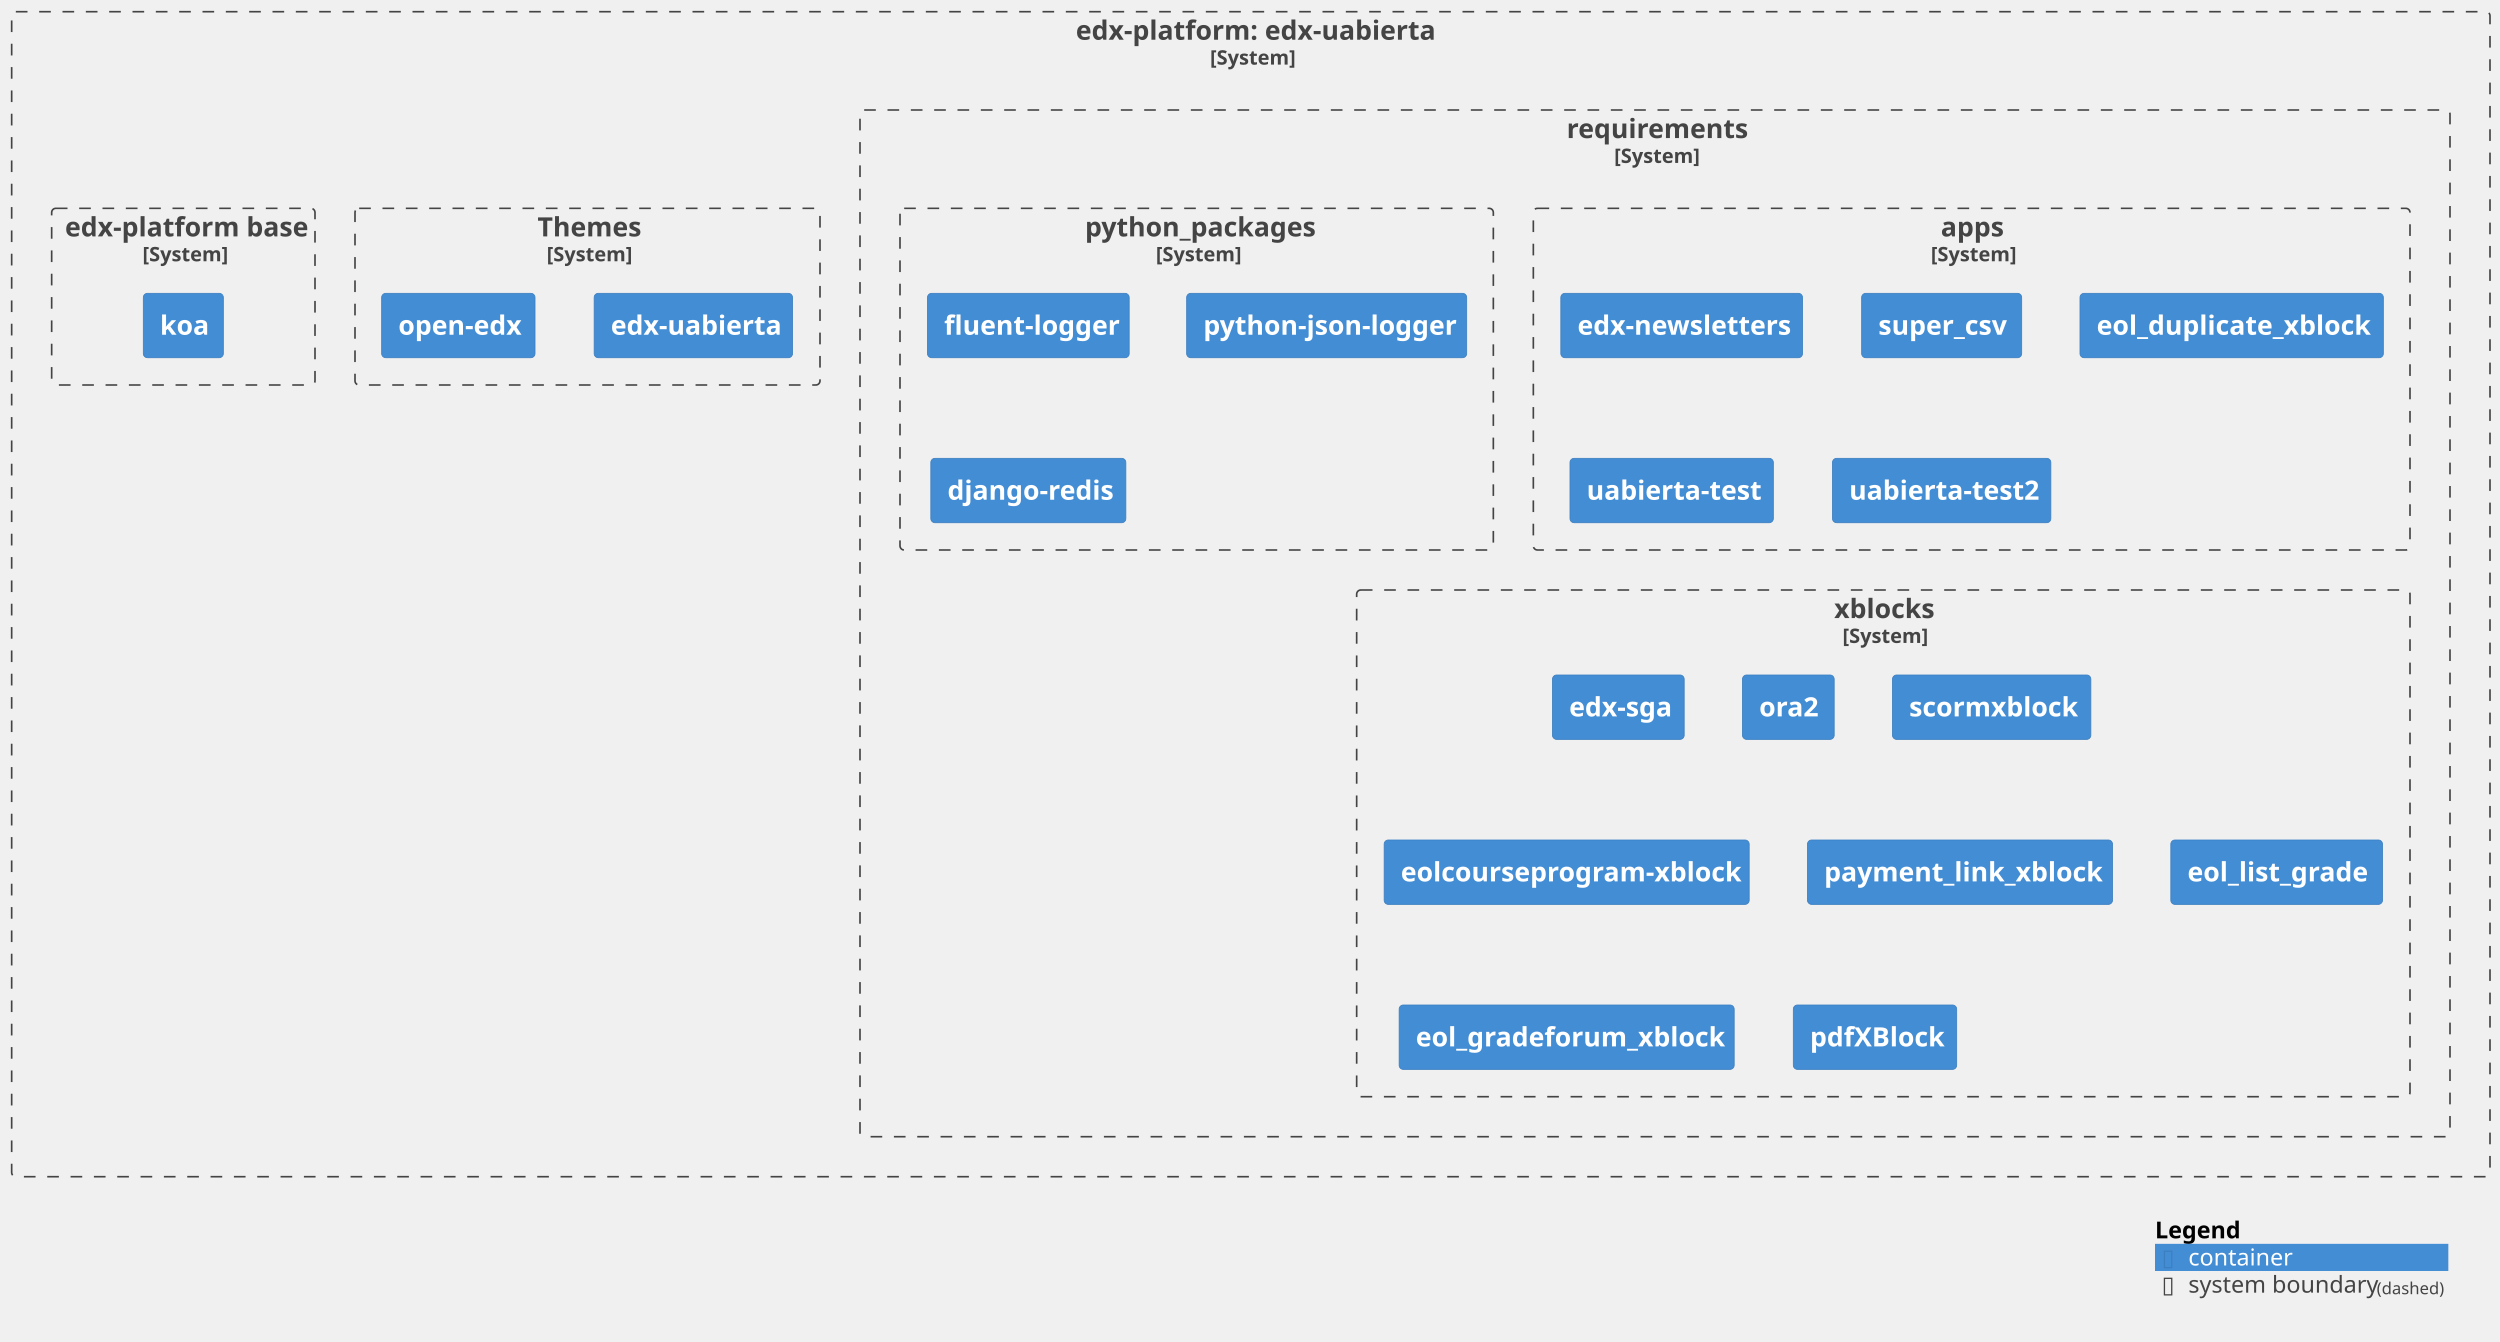
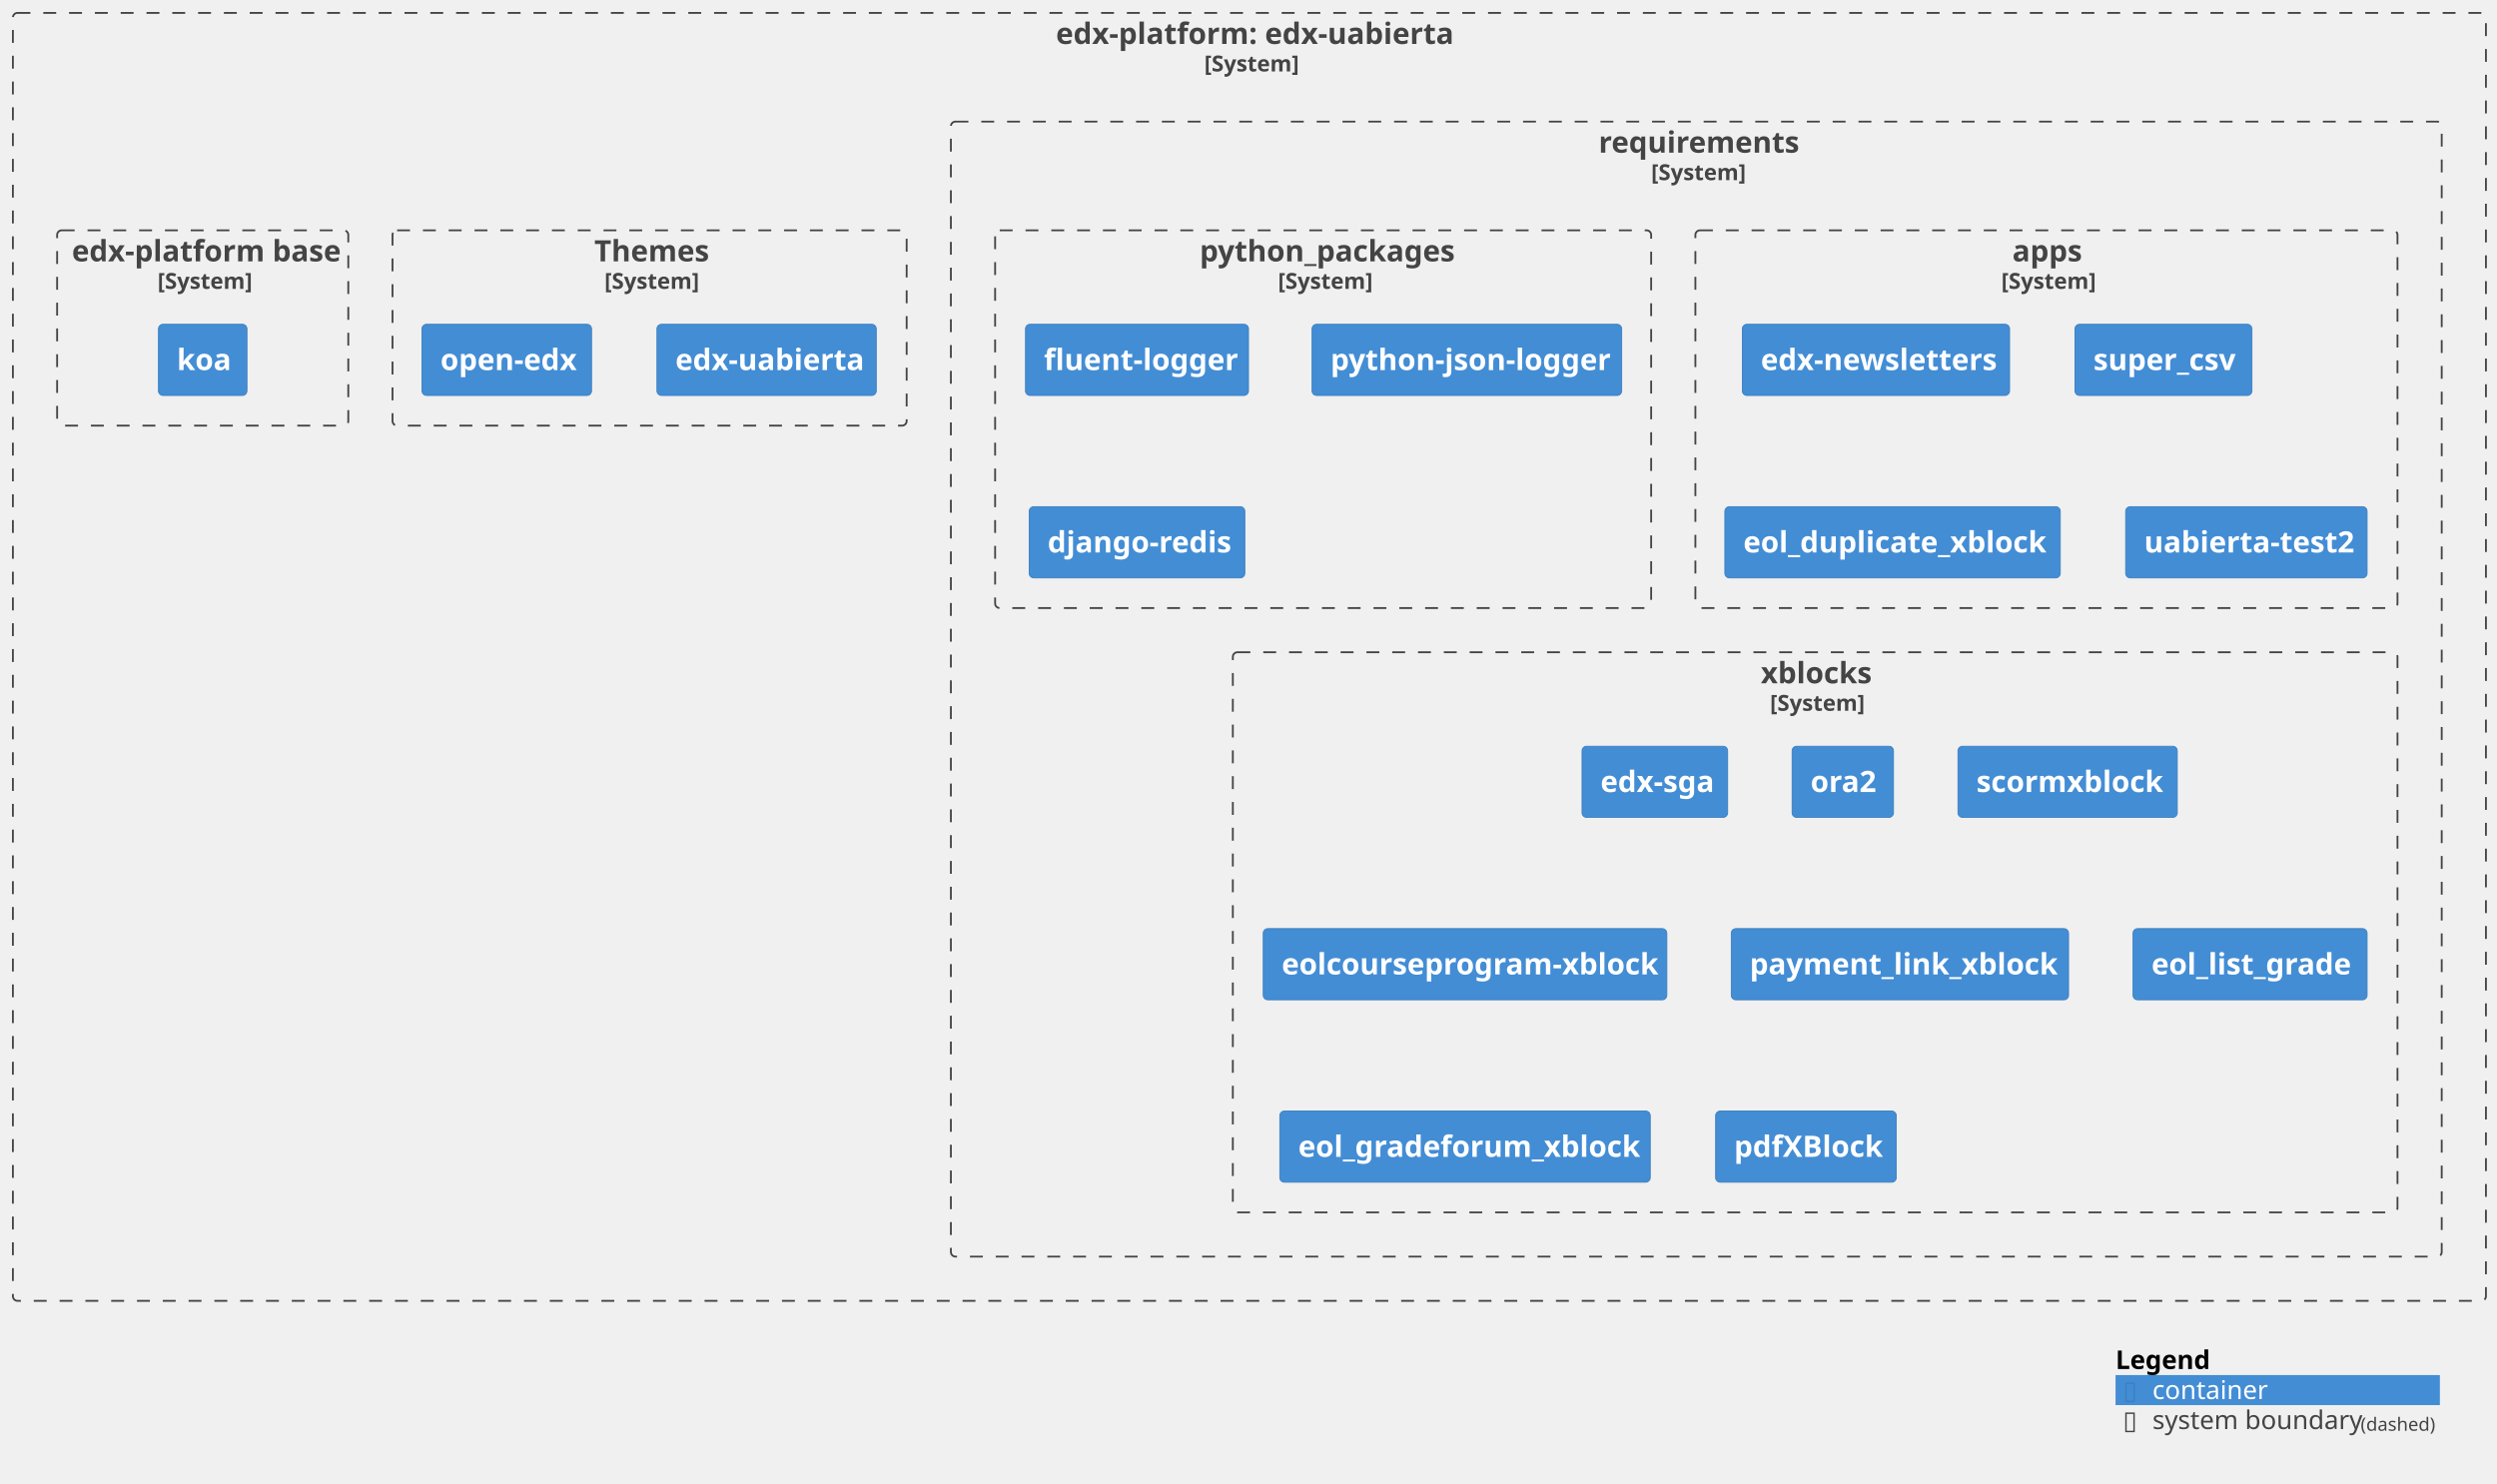
- <svg xmlns="http://www.w3.org/2000/svg" xmlns:xlink="http://www.w3.org/1999/xlink" contentStyleType="text/css" height="805px" preserveAspectRatio="none" style="width:1500px;height:805px;background:#FFFFFF;" version="1.1" viewBox="0 0 1500 805" width="1500px" zoomAndPan="magnify">
+ <svg xmlns="http://www.w3.org/2000/svg" xmlns:xlink="http://www.w3.org/1999/xlink" contentStyleType="text/css" height="805px" preserveAspectRatio="none" style="width:1355px;height:805px;background:#FFFFFF;" version="1.1" viewBox="0 0 1355 805" width="1355px" zoomAndPan="magnify">
  <defs />
  <g>
    <g id="cluster_c1">
      <a href="https://github.com/eol-uchile/edx-uabierta" target="foo" title="https://github.com/eol-uchile/edx-uabierta" xlink:actuate="onRequest" xlink:href="https://github.com/eol-uchile/edx-uabierta" xlink:show="new" xlink:title="https://github.com/eol-uchile/edx-uabierta" xlink:type="simple">
-         <rect fill="none" height="699" rx="2.5" ry="2.5" style="stroke:#444444;stroke-width:1.0;stroke-dasharray:7.0,7.0;" width="1487" x="7" y="7" />
-         <text fill="#444444" font-family="sans-serif" font-size="16" font-weight="bold" lengthAdjust="spacing" textLength="210" x="645.5" y="23.852">edx-platform: edx-uabierta</text>
-         <text fill="#444444" font-family="sans-serif" font-size="12" font-weight="bold" lengthAdjust="spacing" textLength="49" x="726" y="38.764">[System]</text>
+         <rect fill="none" height="699" rx="2.5" ry="2.5" style="stroke:#444444;stroke-width:1.0;stroke-dasharray:7.0,7.0;" width="1342" x="7" y="7" />
+         <text fill="#444444" font-family="sans-serif" font-size="16" font-weight="bold" lengthAdjust="spacing" textLength="210" x="573" y="23.852">edx-platform: edx-uabierta</text>
+         <text fill="#444444" font-family="sans-serif" font-size="12" font-weight="bold" lengthAdjust="spacing" textLength="49" x="653.5" y="38.764">[System]</text>
      </a>
    </g>
    <g id="cluster_c2">
-       <a href="https://github.com/eol-uchile/edx-uabierta/blob/markdown-diagram-updates/requirements/" target="foo" title="https://github.com/eol-uchile/edx-uabierta/blob/markdown-diagram-updates/requirements/" xlink:actuate="onRequest" xlink:href="https://github.com/eol-uchile/edx-uabierta/blob/markdown-diagram-updates/requirements/" xlink:show="new" xlink:title="https://github.com/eol-uchile/edx-uabierta/blob/markdown-diagram-updates/requirements/" xlink:type="simple">
-         <rect fill="none" height="616" rx="2.5" ry="2.5" style="stroke:#444444;stroke-width:1.0;stroke-dasharray:7.0,7.0;" width="954" x="516" y="66" />
-         <text fill="#444444" font-family="sans-serif" font-size="16" font-weight="bold" lengthAdjust="spacing" textLength="106" x="940" y="82.852">requirements</text>
-         <text fill="#444444" font-family="sans-serif" font-size="12" font-weight="bold" lengthAdjust="spacing" textLength="49" x="968.5" y="97.764">[System]</text>
+       <a href="https://github.com/eol-uchile/edx-uabierta/blob/master/requirements/" target="foo" title="https://github.com/eol-uchile/edx-uabierta/blob/master/requirements/" xlink:actuate="onRequest" xlink:href="https://github.com/eol-uchile/edx-uabierta/blob/master/requirements/" xlink:show="new" xlink:title="https://github.com/eol-uchile/edx-uabierta/blob/master/requirements/" xlink:type="simple">
+         <rect fill="none" height="616" rx="2.5" ry="2.5" style="stroke:#444444;stroke-width:1.0;stroke-dasharray:7.0,7.0;" width="809" x="516" y="66" />
+         <text fill="#444444" font-family="sans-serif" font-size="16" font-weight="bold" lengthAdjust="spacing" textLength="106" x="867.5" y="82.852">requirements</text>
+         <text fill="#444444" font-family="sans-serif" font-size="12" font-weight="bold" lengthAdjust="spacing" textLength="49" x="896" y="97.764">[System]</text>
      </a>
    </g>
    <g id="cluster_apps">
-       <a href="https://github.com/eol-uchile/edx-uabierta/blob/markdown-diagram-updates/requirements/apps.txt" target="foo" title="https://github.com/eol-uchile/edx-uabierta/blob/markdown-diagram-updates/requirements/apps.txt" xlink:actuate="onRequest" xlink:href="https://github.com/eol-uchile/edx-uabierta/blob/markdown-diagram-updates/requirements/apps.txt" xlink:show="new" xlink:title="https://github.com/eol-uchile/edx-uabierta/blob/markdown-diagram-updates/requirements/apps.txt" xlink:type="simple">
-         <rect fill="none" height="205" rx="2.5" ry="2.5" style="stroke:#444444;stroke-width:1.0;stroke-dasharray:7.0,7.0;" width="526" x="920" y="125" />
-         <text fill="#444444" font-family="sans-serif" font-size="16" font-weight="bold" lengthAdjust="spacing" textLength="37" x="1164.5" y="141.852">apps</text>
-         <text fill="#444444" font-family="sans-serif" font-size="12" font-weight="bold" lengthAdjust="spacing" textLength="49" x="1158.5" y="156.764">[System]</text>
+       <a href="https://github.com/eol-uchile/edx-uabierta/blob/master/requirements/apps.txt" target="foo" title="https://github.com/eol-uchile/edx-uabierta/blob/master/requirements/apps.txt" xlink:actuate="onRequest" xlink:href="https://github.com/eol-uchile/edx-uabierta/blob/master/requirements/apps.txt" xlink:show="new" xlink:title="https://github.com/eol-uchile/edx-uabierta/blob/master/requirements/apps.txt" xlink:type="simple">
+         <rect fill="none" height="205" rx="2.5" ry="2.5" style="stroke:#444444;stroke-width:1.0;stroke-dasharray:7.0,7.0;" width="381" x="920" y="125" />
+         <text fill="#444444" font-family="sans-serif" font-size="16" font-weight="bold" lengthAdjust="spacing" textLength="37" x="1092" y="141.852">apps</text>
+         <text fill="#444444" font-family="sans-serif" font-size="12" font-weight="bold" lengthAdjust="spacing" textLength="49" x="1086" y="156.764">[System]</text>
      </a>
    </g>
    <g id="cluster_python_packages">
-       <a href="https://github.com/eol-uchile/edx-uabierta/blob/markdown-diagram-updates/requirements/python_packages.txt" target="foo" title="https://github.com/eol-uchile/edx-uabierta/blob/markdown-diagram-updates/requirements/python_packages.txt" xlink:actuate="onRequest" xlink:href="https://github.com/eol-uchile/edx-uabierta/blob/markdown-diagram-updates/requirements/python_packages.txt" xlink:show="new" xlink:title="https://github.com/eol-uchile/edx-uabierta/blob/markdown-diagram-updates/requirements/python_packages.txt" xlink:type="simple">
+       <a href="https://github.com/eol-uchile/edx-uabierta/blob/master/requirements/python_packages.txt" target="foo" title="https://github.com/eol-uchile/edx-uabierta/blob/master/requirements/python_packages.txt" xlink:actuate="onRequest" xlink:href="https://github.com/eol-uchile/edx-uabierta/blob/master/requirements/python_packages.txt" xlink:show="new" xlink:title="https://github.com/eol-uchile/edx-uabierta/blob/master/requirements/python_packages.txt" xlink:type="simple">
        <rect fill="none" height="205" rx="2.5" ry="2.5" style="stroke:#444444;stroke-width:1.0;stroke-dasharray:7.0,7.0;" width="356" x="540" y="125" />
        <text fill="#444444" font-family="sans-serif" font-size="16" font-weight="bold" lengthAdjust="spacing" textLength="134" x="651" y="141.852">python_packages</text>
        <text fill="#444444" font-family="sans-serif" font-size="12" font-weight="bold" lengthAdjust="spacing" textLength="49" x="693.5" y="156.764">[System]</text>
      </a>
    </g>
    <g id="cluster_xblocks">
-       <a href="https://github.com/eol-uchile/edx-uabierta/blob/markdown-diagram-updates/requirements/xblocks.txt" target="foo" title="https://github.com/eol-uchile/edx-uabierta/blob/markdown-diagram-updates/requirements/xblocks.txt" xlink:actuate="onRequest" xlink:href="https://github.com/eol-uchile/edx-uabierta/blob/markdown-diagram-updates/requirements/xblocks.txt" xlink:show="new" xlink:title="https://github.com/eol-uchile/edx-uabierta/blob/markdown-diagram-updates/requirements/xblocks.txt" xlink:type="simple">
-         <rect fill="none" height="304" rx="2.5" ry="2.5" style="stroke:#444444;stroke-width:1.0;stroke-dasharray:7.0,7.0;" width="632" x="814" y="354" />
-         <text fill="#444444" font-family="sans-serif" font-size="16" font-weight="bold" lengthAdjust="spacing" textLength="59" x="1100.5" y="370.852">xblocks</text>
-         <text fill="#444444" font-family="sans-serif" font-size="12" font-weight="bold" lengthAdjust="spacing" textLength="49" x="1105.5" y="385.764">[System]</text>
+       <a href="https://github.com/eol-uchile/edx-uabierta/blob/master/requirements/xblocks.txt" target="foo" title="https://github.com/eol-uchile/edx-uabierta/blob/master/requirements/xblocks.txt" xlink:actuate="onRequest" xlink:href="https://github.com/eol-uchile/edx-uabierta/blob/master/requirements/xblocks.txt" xlink:show="new" xlink:title="https://github.com/eol-uchile/edx-uabierta/blob/master/requirements/xblocks.txt" xlink:type="simple">
+         <rect fill="none" height="304" rx="2.5" ry="2.5" style="stroke:#444444;stroke-width:1.0;stroke-dasharray:7.0,7.0;" width="632" x="669" y="354" />
+         <text fill="#444444" font-family="sans-serif" font-size="16" font-weight="bold" lengthAdjust="spacing" textLength="59" x="955.5" y="370.852">xblocks</text>
+         <text fill="#444444" font-family="sans-serif" font-size="12" font-weight="bold" lengthAdjust="spacing" textLength="49" x="960.5" y="385.764">[System]</text>
      </a>
    </g>
    <g id="cluster_theme">
-       <a href="https://github.com/eol-uchile/edx-uabierta/blob/markdown-diagram-updates/themes/" target="foo" title="https://github.com/eol-uchile/edx-uabierta/blob/markdown-diagram-updates/themes/" xlink:actuate="onRequest" xlink:href="https://github.com/eol-uchile/edx-uabierta/blob/markdown-diagram-updates/themes/" xlink:show="new" xlink:title="https://github.com/eol-uchile/edx-uabierta/blob/markdown-diagram-updates/themes/" xlink:type="simple">
+       <a href="https://github.com/eol-uchile/edx-uabierta/blob/master/themes/" target="foo" title="https://github.com/eol-uchile/edx-uabierta/blob/master/themes/" xlink:actuate="onRequest" xlink:href="https://github.com/eol-uchile/edx-uabierta/blob/master/themes/" xlink:show="new" xlink:title="https://github.com/eol-uchile/edx-uabierta/blob/master/themes/" xlink:type="simple">
        <rect fill="none" height="106" rx="2.5" ry="2.5" style="stroke:#444444;stroke-width:1.0;stroke-dasharray:7.0,7.0;" width="279" x="213" y="125" />
        <text fill="#444444" font-family="sans-serif" font-size="16" font-weight="bold" lengthAdjust="spacing" textLength="60" x="322.5" y="141.852">Themes</text>
        <text fill="#444444" font-family="sans-serif" font-size="12" font-weight="bold" lengthAdjust="spacing" textLength="49" x="328" y="156.764">[System]</text>
      </a>
    </g>
    <g id="cluster_dockerfile">
-       <a href="https://github.com/eol-uchile/edx-uabierta/blob/markdown-diagram-updates/Dockerfile" target="foo" title="https://github.com/eol-uchile/edx-uabierta/blob/markdown-diagram-updates/Dockerfile" xlink:actuate="onRequest" xlink:href="https://github.com/eol-uchile/edx-uabierta/blob/markdown-diagram-updates/Dockerfile" xlink:show="new" xlink:title="https://github.com/eol-uchile/edx-uabierta/blob/markdown-diagram-updates/Dockerfile" xlink:type="simple">
+       <a href="https://github.com/eol-uchile/edx-uabierta/blob/master/Dockerfile" target="foo" title="https://github.com/eol-uchile/edx-uabierta/blob/master/Dockerfile" xlink:actuate="onRequest" xlink:href="https://github.com/eol-uchile/edx-uabierta/blob/master/Dockerfile" xlink:show="new" xlink:title="https://github.com/eol-uchile/edx-uabierta/blob/master/Dockerfile" xlink:type="simple">
        <rect fill="none" height="106" rx="2.5" ry="2.5" style="stroke:#444444;stroke-width:1.0;stroke-dasharray:7.0,7.0;" width="158" x="31" y="125" />
        <text fill="#444444" font-family="sans-serif" font-size="16" font-weight="bold" lengthAdjust="spacing" textLength="142" x="39" y="141.852">edx-platform base</text>
        <text fill="#444444" font-family="sans-serif" font-size="12" font-weight="bold" lengthAdjust="spacing" textLength="49" x="85.5" y="156.764">[System]</text>
      </a>
    </g>
    <g id="elem_apps1">
      <a href="https://github.com/eol-uchile/edx-newsletters" target="foo" title="https://github.com/eol-uchile/edx-newsletters" xlink:actuate="onRequest" xlink:href="https://github.com/eol-uchile/edx-newsletters" xlink:show="new" xlink:title="https://github.com/eol-uchile/edx-newsletters" xlink:type="simple">
-         <rect fill="#438DD5" height="38.625" rx="2.5" ry="2.5" style="stroke:#3C7FC0;stroke-width:0.5;" width="145" x="936.5" y="176" />
-         <text fill="#FFFFFF" font-family="sans-serif" font-size="16" font-weight="bold" lengthAdjust="spacing" textLength="125" x="946.5" y="200.852">edx-newsletters</text>
+         <rect fill="#438DD5" height="38.625" rx="2.5" ry="2.5" style="stroke:#3C7FC0;stroke-width:0.5;" width="145" x="945.5" y="176" />
+         <text fill="#FFFFFF" font-family="sans-serif" font-size="16" font-weight="bold" lengthAdjust="spacing" textLength="125" x="955.5" y="200.852">edx-newsletters</text>
      </a>
    </g>
    <g id="elem_apps2">
      <a href="https://github.com/eol-uchile/super-csv.git" target="foo" title="https://github.com/eol-uchile/super-csv.git" xlink:actuate="onRequest" xlink:href="https://github.com/eol-uchile/super-csv.git" xlink:show="new" xlink:title="https://github.com/eol-uchile/super-csv.git" xlink:type="simple">
-         <rect fill="#438DD5" height="38.625" rx="2.5" ry="2.5" style="stroke:#3C7FC0;stroke-width:0.5;" width="96" x="1117" y="176" />
-         <text fill="#FFFFFF" font-family="sans-serif" font-size="16" font-weight="bold" lengthAdjust="spacing" textLength="76" x="1127" y="200.852">super_csv</text>
+         <rect fill="#438DD5" height="38.625" rx="2.5" ry="2.5" style="stroke:#3C7FC0;stroke-width:0.5;" width="96" x="1126" y="176" />
+         <text fill="#FFFFFF" font-family="sans-serif" font-size="16" font-weight="bold" lengthAdjust="spacing" textLength="76" x="1136" y="200.852">super_csv</text>
      </a>
    </g>
    <g id="elem_apps3">
      <a href="https://github.com/eol-uchile/eol_duplicate_xblock" target="foo" title="https://github.com/eol-uchile/eol_duplicate_xblock" xlink:actuate="onRequest" xlink:href="https://github.com/eol-uchile/eol_duplicate_xblock" xlink:show="new" xlink:title="https://github.com/eol-uchile/eol_duplicate_xblock" xlink:type="simple">
-         <rect fill="#438DD5" height="38.625" rx="2.5" ry="2.5" style="stroke:#3C7FC0;stroke-width:0.5;" width="182" x="1248" y="176" />
-         <text fill="#FFFFFF" font-family="sans-serif" font-size="16" font-weight="bold" lengthAdjust="spacing" textLength="162" x="1258" y="200.852">eol_duplicate_xblock</text>
+         <rect fill="#438DD5" height="38.625" rx="2.5" ry="2.5" style="stroke:#3C7FC0;stroke-width:0.5;" width="182" x="936" y="275" />
+         <text fill="#FFFFFF" font-family="sans-serif" font-size="16" font-weight="bold" lengthAdjust="spacing" textLength="162" x="946" y="299.852">eol_duplicate_xblock</text>
      </a>
    </g>
    <g id="elem_apps4">
-       <a href="https://github.com/eol-uchile/uabierta-test" target="foo" title="https://github.com/eol-uchile/uabierta-test" xlink:actuate="onRequest" xlink:href="https://github.com/eol-uchile/uabierta-test" xlink:show="new" xlink:title="https://github.com/eol-uchile/uabierta-test" xlink:type="simple">
-         <rect fill="#438DD5" height="38.625" rx="2.5" ry="2.5" style="stroke:#3C7FC0;stroke-width:0.5;" width="122" x="942" y="275" />
-         <text fill="#FFFFFF" font-family="sans-serif" font-size="16" font-weight="bold" lengthAdjust="spacing" textLength="102" x="952" y="299.852">uabierta-test</text>
-       </a>
-     </g>
-     <g id="elem_apps5">
      <a href="https://github.com/eol-uchile/uabierta-test2" target="foo" title="https://github.com/eol-uchile/uabierta-test2" xlink:actuate="onRequest" xlink:href="https://github.com/eol-uchile/uabierta-test2" xlink:show="new" xlink:title="https://github.com/eol-uchile/uabierta-test2" xlink:type="simple">
-         <rect fill="#438DD5" height="38.625" rx="2.5" ry="2.5" style="stroke:#3C7FC0;stroke-width:0.5;" width="131" x="1099.5" y="275" />
-         <text fill="#FFFFFF" font-family="sans-serif" font-size="16" font-weight="bold" lengthAdjust="spacing" textLength="111" x="1109.5" y="299.852">uabierta-test2</text>
+         <rect fill="#438DD5" height="38.625" rx="2.5" ry="2.5" style="stroke:#3C7FC0;stroke-width:0.5;" width="131" x="1153.5" y="275" />
+         <text fill="#FFFFFF" font-family="sans-serif" font-size="16" font-weight="bold" lengthAdjust="spacing" textLength="111" x="1163.5" y="299.852">uabierta-test2</text>
      </a>
    </g>
    <g id="elem_python_packages1">
      <rect fill="#438DD5" height="38.625" rx="2.5" ry="2.5" style="stroke:#3C7FC0;stroke-width:0.5;" width="121" x="556.5" y="176" />
      <text fill="#FFFFFF" font-family="sans-serif" font-size="16" font-weight="bold" lengthAdjust="spacing" textLength="101" x="566.5" y="200.852">fluent-logger</text>
    </g>
    <g id="elem_python_packages2">
      <rect fill="#438DD5" height="38.625" rx="2.5" ry="2.5" style="stroke:#3C7FC0;stroke-width:0.5;" width="168" x="712" y="176" />
      <text fill="#FFFFFF" font-family="sans-serif" font-size="16" font-weight="bold" lengthAdjust="spacing" textLength="148" x="722" y="200.852">python-json-logger</text>
    </g>
    <g id="elem_python_packages3">
      <rect fill="#438DD5" height="38.625" rx="2.5" ry="2.5" style="stroke:#3C7FC0;stroke-width:0.5;" width="117" x="558.5" y="275" />
      <text fill="#FFFFFF" font-family="sans-serif" font-size="16" font-weight="bold" lengthAdjust="spacing" textLength="97" x="568.5" y="299.852">django-redis</text>
    </g>
    <g id="elem_xblocks1">
      <a href="https://github.com/eol-uchile/edx-sga" target="foo" title="https://github.com/eol-uchile/edx-sga" xlink:actuate="onRequest" xlink:href="https://github.com/eol-uchile/edx-sga" xlink:show="new" xlink:title="https://github.com/eol-uchile/edx-sga" xlink:type="simple">
-         <rect fill="#438DD5" height="38.625" rx="2.5" ry="2.5" style="stroke:#3C7FC0;stroke-width:0.5;" width="79" x="931.5" y="405" />
-         <text fill="#FFFFFF" font-family="sans-serif" font-size="16" font-weight="bold" lengthAdjust="spacing" textLength="59" x="941.5" y="429.852">edx-sga</text>
+         <rect fill="#438DD5" height="38.625" rx="2.5" ry="2.5" style="stroke:#3C7FC0;stroke-width:0.5;" width="79" x="858.5" y="405" />
+         <text fill="#FFFFFF" font-family="sans-serif" font-size="16" font-weight="bold" lengthAdjust="spacing" textLength="59" x="868.5" y="429.852">edx-sga</text>
      </a>
    </g>
    <g id="elem_xblocks2">
      <a href="https://github.com/eol-uchile/edx-ora2.git" target="foo" title="https://github.com/eol-uchile/edx-ora2.git" xlink:actuate="onRequest" xlink:href="https://github.com/eol-uchile/edx-ora2.git" xlink:show="new" xlink:title="https://github.com/eol-uchile/edx-ora2.git" xlink:type="simple">
-         <rect fill="#438DD5" height="38.625" rx="2.5" ry="2.5" style="stroke:#3C7FC0;stroke-width:0.5;" width="55" x="1045.5" y="405" />
-         <text fill="#FFFFFF" font-family="sans-serif" font-size="16" font-weight="bold" lengthAdjust="spacing" textLength="35" x="1055.5" y="429.852">ora2</text>
+         <rect fill="#438DD5" height="38.625" rx="2.5" ry="2.5" style="stroke:#3C7FC0;stroke-width:0.5;" width="55" x="972.5" y="405" />
+         <text fill="#FFFFFF" font-family="sans-serif" font-size="16" font-weight="bold" lengthAdjust="spacing" textLength="35" x="982.5" y="429.852">ora2</text>
      </a>
    </g>
    <g id="elem_xblocks3">
      <a href="https://github.com/eol-uchile/edx_xblock_scorm" target="foo" title="https://github.com/eol-uchile/edx_xblock_scorm" xlink:actuate="onRequest" xlink:href="https://github.com/eol-uchile/edx_xblock_scorm" xlink:show="new" xlink:title="https://github.com/eol-uchile/edx_xblock_scorm" xlink:type="simple">
-         <rect fill="#438DD5" height="38.625" rx="2.5" ry="2.5" style="stroke:#3C7FC0;stroke-width:0.5;" width="119" x="1135.5" y="405" />
-         <text fill="#FFFFFF" font-family="sans-serif" font-size="16" font-weight="bold" lengthAdjust="spacing" textLength="99" x="1145.5" y="429.852">scormxblock</text>
+         <rect fill="#438DD5" height="38.625" rx="2.5" ry="2.5" style="stroke:#3C7FC0;stroke-width:0.5;" width="119" x="1062.5" y="405" />
+         <text fill="#FFFFFF" font-family="sans-serif" font-size="16" font-weight="bold" lengthAdjust="spacing" textLength="99" x="1072.5" y="429.852">scormxblock</text>
      </a>
    </g>
    <g id="elem_xblocks4">
      <a href="https://github.com/eol-uchile/eol-course-program-xblock" target="foo" title="https://github.com/eol-uchile/eol-course-program-xblock" xlink:actuate="onRequest" xlink:href="https://github.com/eol-uchile/eol-course-program-xblock" xlink:show="new" xlink:title="https://github.com/eol-uchile/eol-course-program-xblock" xlink:type="simple">
-         <rect fill="#438DD5" height="38.625" rx="2.5" ry="2.5" style="stroke:#3C7FC0;stroke-width:0.5;" width="219" x="830.5" y="504" />
-         <text fill="#FFFFFF" font-family="sans-serif" font-size="16" font-weight="bold" lengthAdjust="spacing" textLength="199" x="840.5" y="528.852">eolcourseprogram-xblock</text>
+         <rect fill="#438DD5" height="38.625" rx="2.5" ry="2.5" style="stroke:#3C7FC0;stroke-width:0.5;" width="219" x="685.5" y="504" />
+         <text fill="#FFFFFF" font-family="sans-serif" font-size="16" font-weight="bold" lengthAdjust="spacing" textLength="199" x="695.5" y="528.852">eolcourseprogram-xblock</text>
      </a>
    </g>
    <g id="elem_xblocks5">
      <a href="https://github.com/eol-uchile/payment_link_xblock" target="foo" title="https://github.com/eol-uchile/payment_link_xblock" xlink:actuate="onRequest" xlink:href="https://github.com/eol-uchile/payment_link_xblock" xlink:show="new" xlink:title="https://github.com/eol-uchile/payment_link_xblock" xlink:type="simple">
-         <rect fill="#438DD5" height="38.625" rx="2.5" ry="2.5" style="stroke:#3C7FC0;stroke-width:0.5;" width="183" x="1084.5" y="504" />
-         <text fill="#FFFFFF" font-family="sans-serif" font-size="16" font-weight="bold" lengthAdjust="spacing" textLength="163" x="1094.5" y="528.852">payment_link_xblock</text>
+         <rect fill="#438DD5" height="38.625" rx="2.5" ry="2.5" style="stroke:#3C7FC0;stroke-width:0.5;" width="183" x="939.5" y="504" />
+         <text fill="#FFFFFF" font-family="sans-serif" font-size="16" font-weight="bold" lengthAdjust="spacing" textLength="163" x="949.5" y="528.852">payment_link_xblock</text>
      </a>
    </g>
    <g id="elem_xblocks6">
      <a href="https://github.com/eol-uchile/eol_list_grade" target="foo" title="https://github.com/eol-uchile/eol_list_grade" xlink:actuate="onRequest" xlink:href="https://github.com/eol-uchile/eol_list_grade" xlink:show="new" xlink:title="https://github.com/eol-uchile/eol_list_grade" xlink:type="simple">
-         <rect fill="#438DD5" height="38.625" rx="2.5" ry="2.5" style="stroke:#3C7FC0;stroke-width:0.5;" width="127" x="1302.5" y="504" />
-         <text fill="#FFFFFF" font-family="sans-serif" font-size="16" font-weight="bold" lengthAdjust="spacing" textLength="107" x="1312.5" y="528.852">eol_list_grade</text>
+         <rect fill="#438DD5" height="38.625" rx="2.5" ry="2.5" style="stroke:#3C7FC0;stroke-width:0.5;" width="127" x="1157.5" y="504" />
+         <text fill="#FFFFFF" font-family="sans-serif" font-size="16" font-weight="bold" lengthAdjust="spacing" textLength="107" x="1167.5" y="528.852">eol_list_grade</text>
      </a>
    </g>
    <g id="elem_xblocks7">
      <a href="https://github.com/eol-uchile/eol_gradeforum_xblock" target="foo" title="https://github.com/eol-uchile/eol_gradeforum_xblock" xlink:actuate="onRequest" xlink:href="https://github.com/eol-uchile/eol_gradeforum_xblock" xlink:show="new" xlink:title="https://github.com/eol-uchile/eol_gradeforum_xblock" xlink:type="simple">
-         <rect fill="#438DD5" height="38.625" rx="2.5" ry="2.5" style="stroke:#3C7FC0;stroke-width:0.5;" width="201" x="839.5" y="603" />
-         <text fill="#FFFFFF" font-family="sans-serif" font-size="16" font-weight="bold" lengthAdjust="spacing" textLength="181" x="849.5" y="627.852">eol_gradeforum_xblock</text>
+         <rect fill="#438DD5" height="38.625" rx="2.5" ry="2.5" style="stroke:#3C7FC0;stroke-width:0.5;" width="201" x="694.5" y="603" />
+         <text fill="#FFFFFF" font-family="sans-serif" font-size="16" font-weight="bold" lengthAdjust="spacing" textLength="181" x="704.5" y="627.852">eol_gradeforum_xblock</text>
      </a>
    </g>
    <g id="elem_xblocks8">
      <a href="https://github.com/eol-uchile/pdfXBlock" target="foo" title="https://github.com/eol-uchile/pdfXBlock" xlink:actuate="onRequest" xlink:href="https://github.com/eol-uchile/pdfXBlock" xlink:show="new" xlink:title="https://github.com/eol-uchile/pdfXBlock" xlink:type="simple">
-         <rect fill="#438DD5" height="38.625" rx="2.5" ry="2.5" style="stroke:#3C7FC0;stroke-width:0.5;" width="98" x="1076" y="603" />
-         <text fill="#FFFFFF" font-family="sans-serif" font-size="16" font-weight="bold" lengthAdjust="spacing" textLength="78" x="1086" y="627.852">pdfXBlock</text>
+         <rect fill="#438DD5" height="38.625" rx="2.5" ry="2.5" style="stroke:#3C7FC0;stroke-width:0.5;" width="98" x="931" y="603" />
+         <text fill="#FFFFFF" font-family="sans-serif" font-size="16" font-weight="bold" lengthAdjust="spacing" textLength="78" x="941" y="627.852">pdfXBlock</text>
      </a>
    </g>
    <g id="elem_theme1">
      <a href="https://github.com/eol-uchile/uabierta-theme" target="foo" title="https://github.com/eol-uchile/uabierta-theme" xlink:actuate="onRequest" xlink:href="https://github.com/eol-uchile/uabierta-theme" xlink:show="new" xlink:title="https://github.com/eol-uchile/uabierta-theme" xlink:type="simple">
        <rect fill="#438DD5" height="38.625" rx="2.5" ry="2.5" style="stroke:#3C7FC0;stroke-width:0.5;" width="119" x="356.5" y="176" />
        <text fill="#FFFFFF" font-family="sans-serif" font-size="16" font-weight="bold" lengthAdjust="spacing" textLength="99" x="366.5" y="200.852">edx-uabierta</text>
      </a>
    </g>
    <g id="elem_theme2">
      <a href="https://github.com/eol-uchile/edx-uabierta" target="foo" title="https://github.com/eol-uchile/edx-uabierta" xlink:actuate="onRequest" xlink:href="https://github.com/eol-uchile/edx-uabierta" xlink:show="new" xlink:title="https://github.com/eol-uchile/edx-uabierta" xlink:type="simple">
        <rect fill="#438DD5" height="38.625" rx="2.5" ry="2.5" style="stroke:#3C7FC0;stroke-width:0.5;" width="92" x="229" y="176" />
        <text fill="#FFFFFF" font-family="sans-serif" font-size="16" font-weight="bold" lengthAdjust="spacing" textLength="72" x="239" y="200.852">open-edx</text>
      </a>
    </g>
    <g id="elem_dk">
      <a href="https://ghcr.io/eol-uchile/edx-platform:koa" target="foo" title="https://ghcr.io/eol-uchile/edx-platform:koa" xlink:actuate="onRequest" xlink:href="https://ghcr.io/eol-uchile/edx-platform:koa" xlink:show="new" xlink:title="https://ghcr.io/eol-uchile/edx-platform:koa" xlink:type="simple">
        <rect fill="#438DD5" height="38.625" rx="2.5" ry="2.5" style="stroke:#3C7FC0;stroke-width:0.5;" width="48" x="86" y="176" />
        <text fill="#FFFFFF" font-family="sans-serif" font-size="16" font-weight="bold" lengthAdjust="spacing" textLength="28" x="96" y="200.852">koa</text>
      </a>
    </g>
-     <rect fill="none" height="16.297" style="stroke:none;stroke-width:1.0;" width="176" x="1293" y="730" />
-     <text fill="#000000" font-family="sans-serif" font-size="14" font-weight="bold" lengthAdjust="spacing" textLength="50" x="1293" y="742.995">Legend</text>
-     <text fill="#FFFFFF" font-family="sans-serif" font-size="14" lengthAdjust="spacing" textLength="4" x="1343" y="742.995"> </text>
-     <rect fill="#438DD5" height="16.297" style="stroke:none;stroke-width:1.0;" width="176" x="1293" y="746.297" />
-     <text fill="#3C7FC0" font-family="sans-serif" font-size="14" lengthAdjust="spacing" textLength="8" x="1297" y="759.292">▯</text>
-     <text fill="#FFFFFF" font-family="sans-serif" font-size="14" lengthAdjust="spacing" textLength="4" x="1305" y="759.292"> </text>
-     <text fill="#FFFFFF" font-family="sans-serif" font-size="14" lengthAdjust="spacing" textLength="60" x="1313" y="759.292">container</text>
-     <text fill="#FFFFFF" font-family="sans-serif" font-size="14" lengthAdjust="spacing" textLength="4" x="1377" y="759.292"> </text>
-     <rect fill="none" height="16.297" style="stroke:none;stroke-width:1.0;" width="176" x="1293" y="762.594" />
-     <text fill="#444444" font-family="sans-serif" font-size="14" lengthAdjust="spacing" textLength="8" x="1297" y="775.589">▯</text>
-     <text fill="#FFFFFF" font-family="sans-serif" font-size="14" lengthAdjust="spacing" textLength="4" x="1305" y="775.589"> </text>
-     <text fill="#444444" font-family="sans-serif" font-size="14" lengthAdjust="spacing" textLength="109" x="1313" y="775.589">system boundary</text>
-     <text fill="#444444" font-family="sans-serif" font-size="10" lengthAdjust="spacing" textLength="39" x="1426" y="776.532">(dashed)</text>
-     <text fill="#FFFFFF" font-family="sans-serif" font-size="14" lengthAdjust="spacing" textLength="4" x="1465" y="775.589"> </text>
-     <line style="stroke:none;stroke-width:1.0;" x1="1293" x2="1469" y1="730" y2="730" />
-     <line style="stroke:none;stroke-width:1.0;" x1="1293" x2="1469" y1="746.297" y2="746.297" />
-     <line style="stroke:none;stroke-width:1.0;" x1="1293" x2="1469" y1="762.594" y2="762.594" />
-     <line style="stroke:none;stroke-width:1.0;" x1="1293" x2="1469" y1="778.891" y2="778.891" />
-     <line style="stroke:none;stroke-width:1.0;" x1="1293" x2="1293" y1="730" y2="778.891" />
-     <line style="stroke:none;stroke-width:1.0;" x1="1469" x2="1469" y1="730" y2="778.891" />
+     <rect fill="none" height="16.297" style="stroke:none;stroke-width:1.0;" width="176" x="1148" y="730" />
+     <text fill="#000000" font-family="sans-serif" font-size="14" font-weight="bold" lengthAdjust="spacing" textLength="50" x="1148" y="742.995">Legend</text>
+     <text fill="#FFFFFF" font-family="sans-serif" font-size="14" lengthAdjust="spacing" textLength="4" x="1198" y="742.995"> </text>
+     <rect fill="#438DD5" height="16.297" style="stroke:none;stroke-width:1.0;" width="176" x="1148" y="746.297" />
+     <text fill="#3C7FC0" font-family="sans-serif" font-size="14" lengthAdjust="spacing" textLength="8" x="1152" y="759.292">▯</text>
+     <text fill="#FFFFFF" font-family="sans-serif" font-size="14" lengthAdjust="spacing" textLength="4" x="1160" y="759.292"> </text>
+     <text fill="#FFFFFF" font-family="sans-serif" font-size="14" lengthAdjust="spacing" textLength="60" x="1168" y="759.292">container</text>
+     <text fill="#FFFFFF" font-family="sans-serif" font-size="14" lengthAdjust="spacing" textLength="4" x="1232" y="759.292"> </text>
+     <rect fill="none" height="16.297" style="stroke:none;stroke-width:1.0;" width="176" x="1148" y="762.594" />
+     <text fill="#444444" font-family="sans-serif" font-size="14" lengthAdjust="spacing" textLength="8" x="1152" y="775.589">▯</text>
+     <text fill="#FFFFFF" font-family="sans-serif" font-size="14" lengthAdjust="spacing" textLength="4" x="1160" y="775.589"> </text>
+     <text fill="#444444" font-family="sans-serif" font-size="14" lengthAdjust="spacing" textLength="109" x="1168" y="775.589">system boundary</text>
+     <text fill="#444444" font-family="sans-serif" font-size="10" lengthAdjust="spacing" textLength="39" x="1281" y="776.532">(dashed)</text>
+     <text fill="#FFFFFF" font-family="sans-serif" font-size="14" lengthAdjust="spacing" textLength="4" x="1320" y="775.589"> </text>
+     <line style="stroke:none;stroke-width:1.0;" x1="1148" x2="1324" y1="730" y2="730" />
+     <line style="stroke:none;stroke-width:1.0;" x1="1148" x2="1324" y1="746.297" y2="746.297" />
+     <line style="stroke:none;stroke-width:1.0;" x1="1148" x2="1324" y1="762.594" y2="762.594" />
+     <line style="stroke:none;stroke-width:1.0;" x1="1148" x2="1324" y1="778.891" y2="778.891" />
+     <line style="stroke:none;stroke-width:1.0;" x1="1148" x2="1148" y1="730" y2="778.891" />
+     <line style="stroke:none;stroke-width:1.0;" x1="1324" x2="1324" y1="730" y2="778.891" />
  </g>
</svg>
